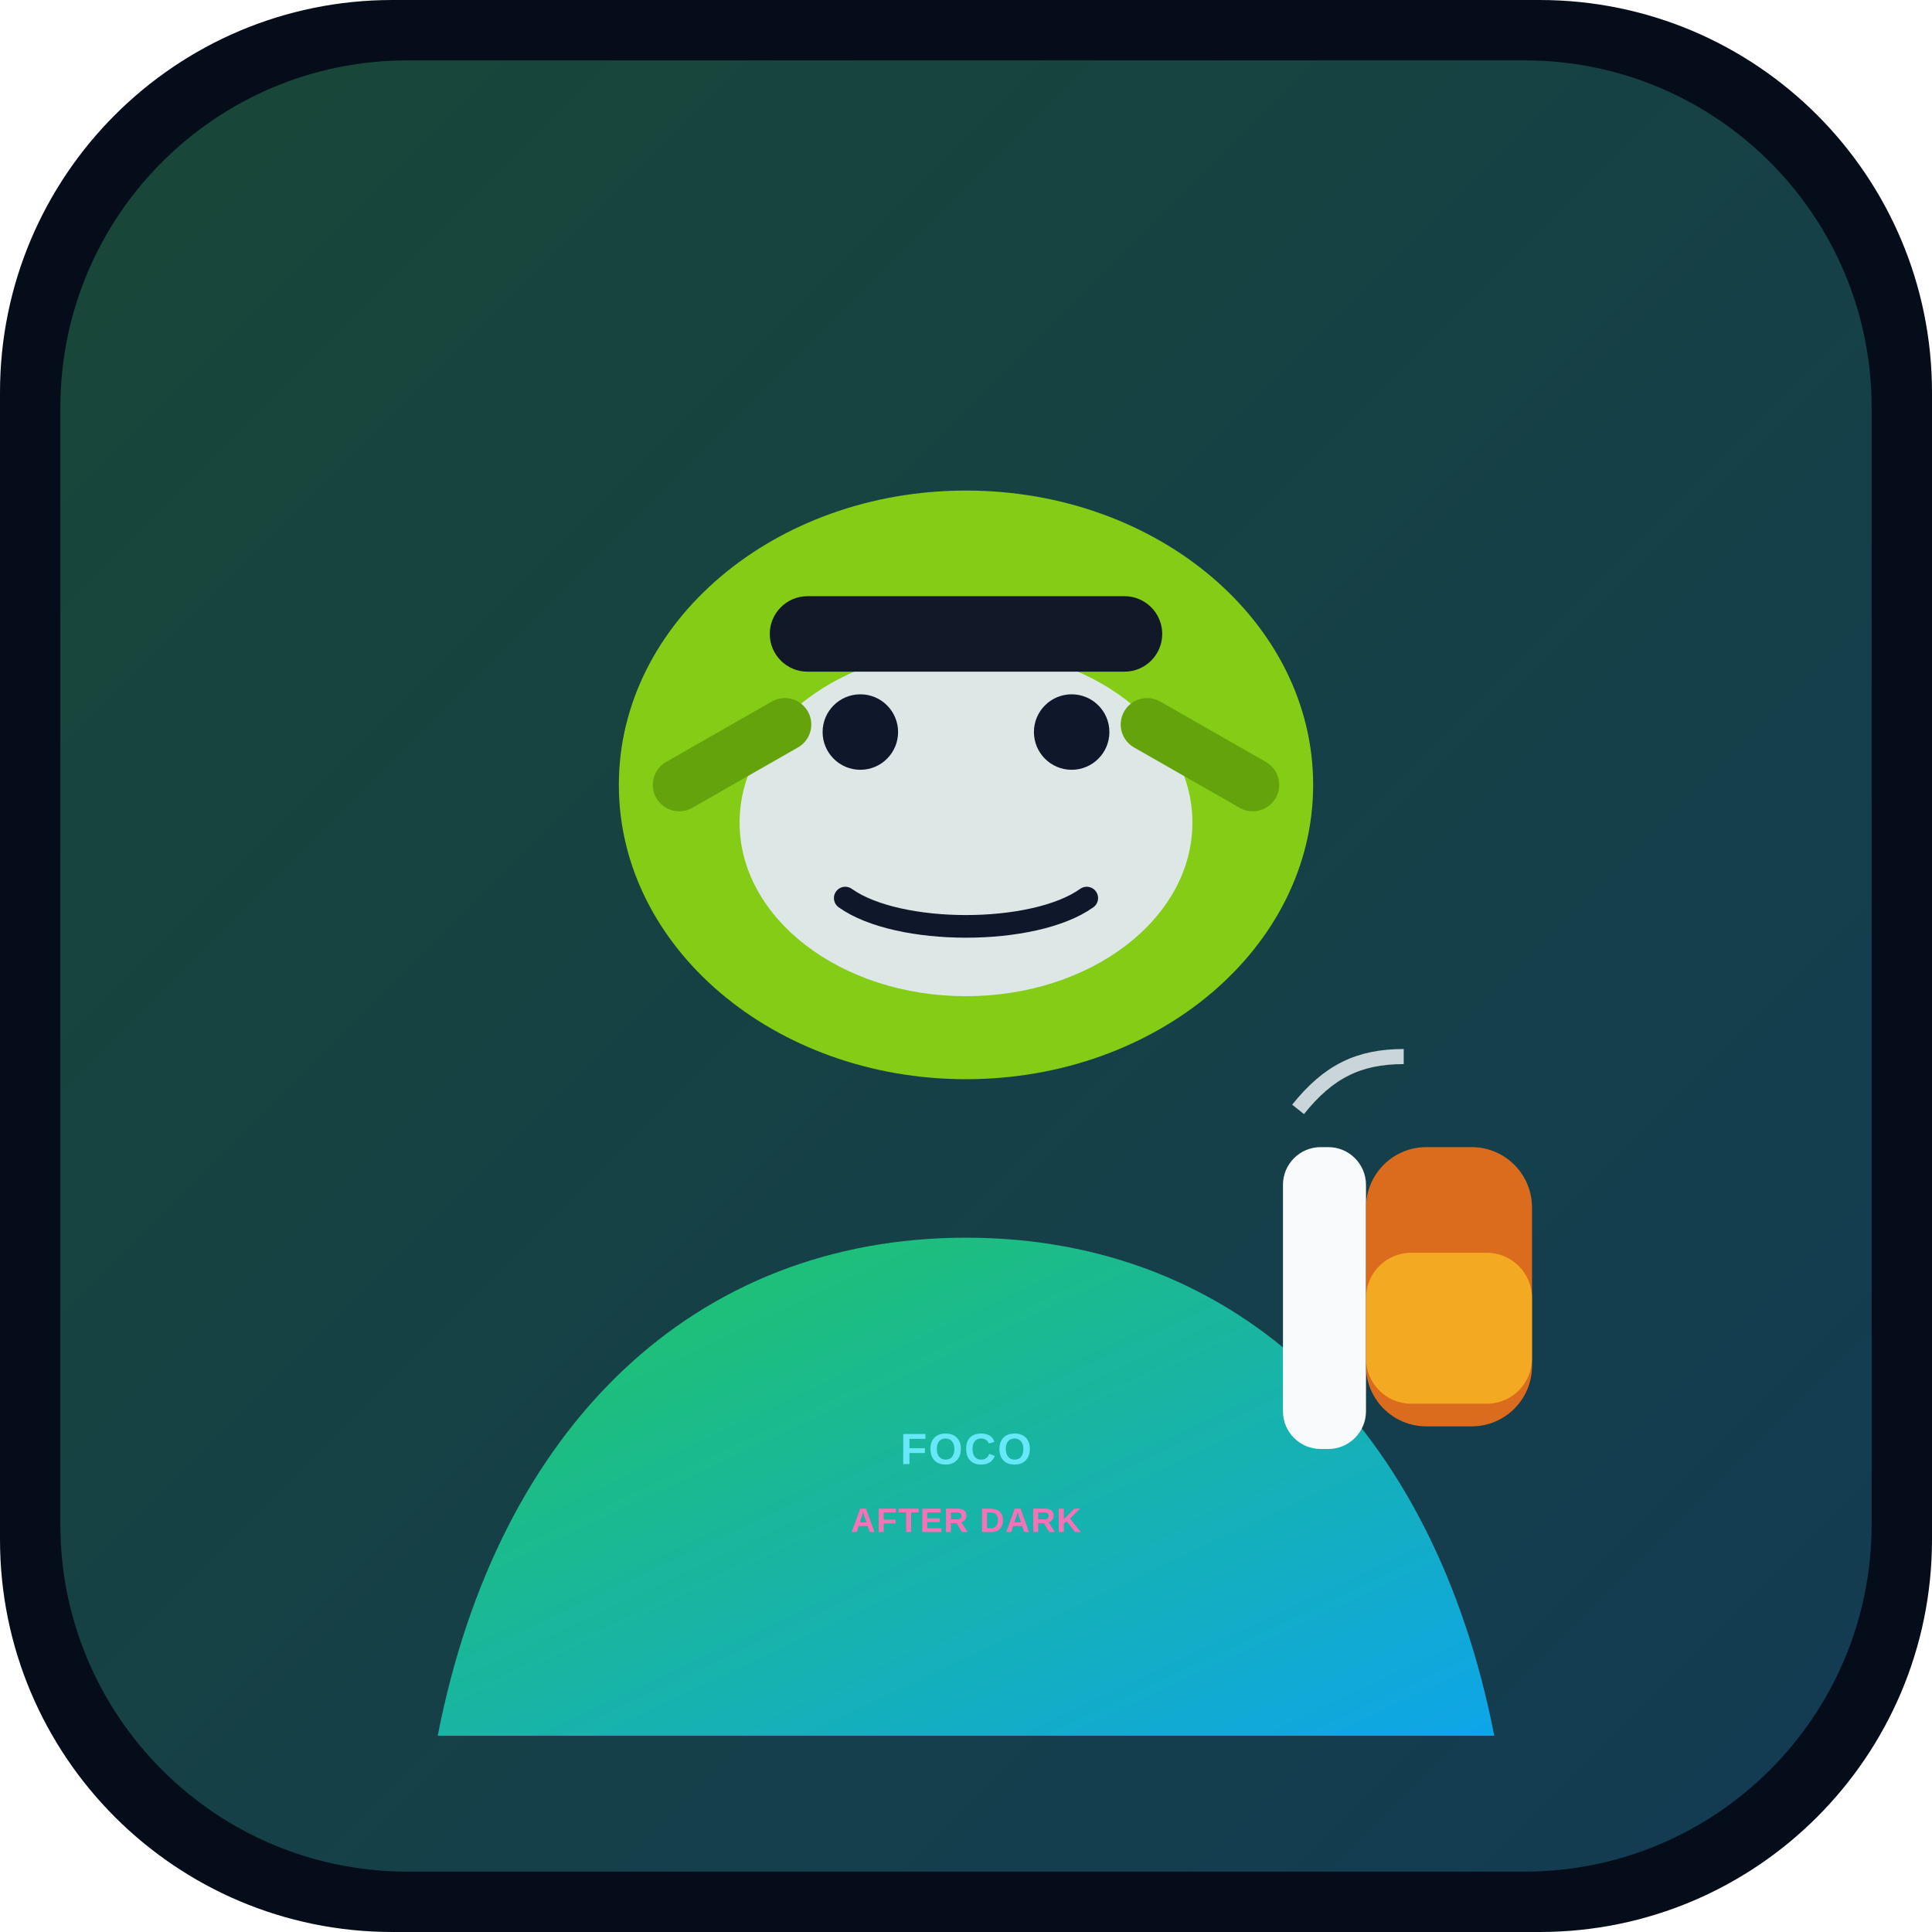
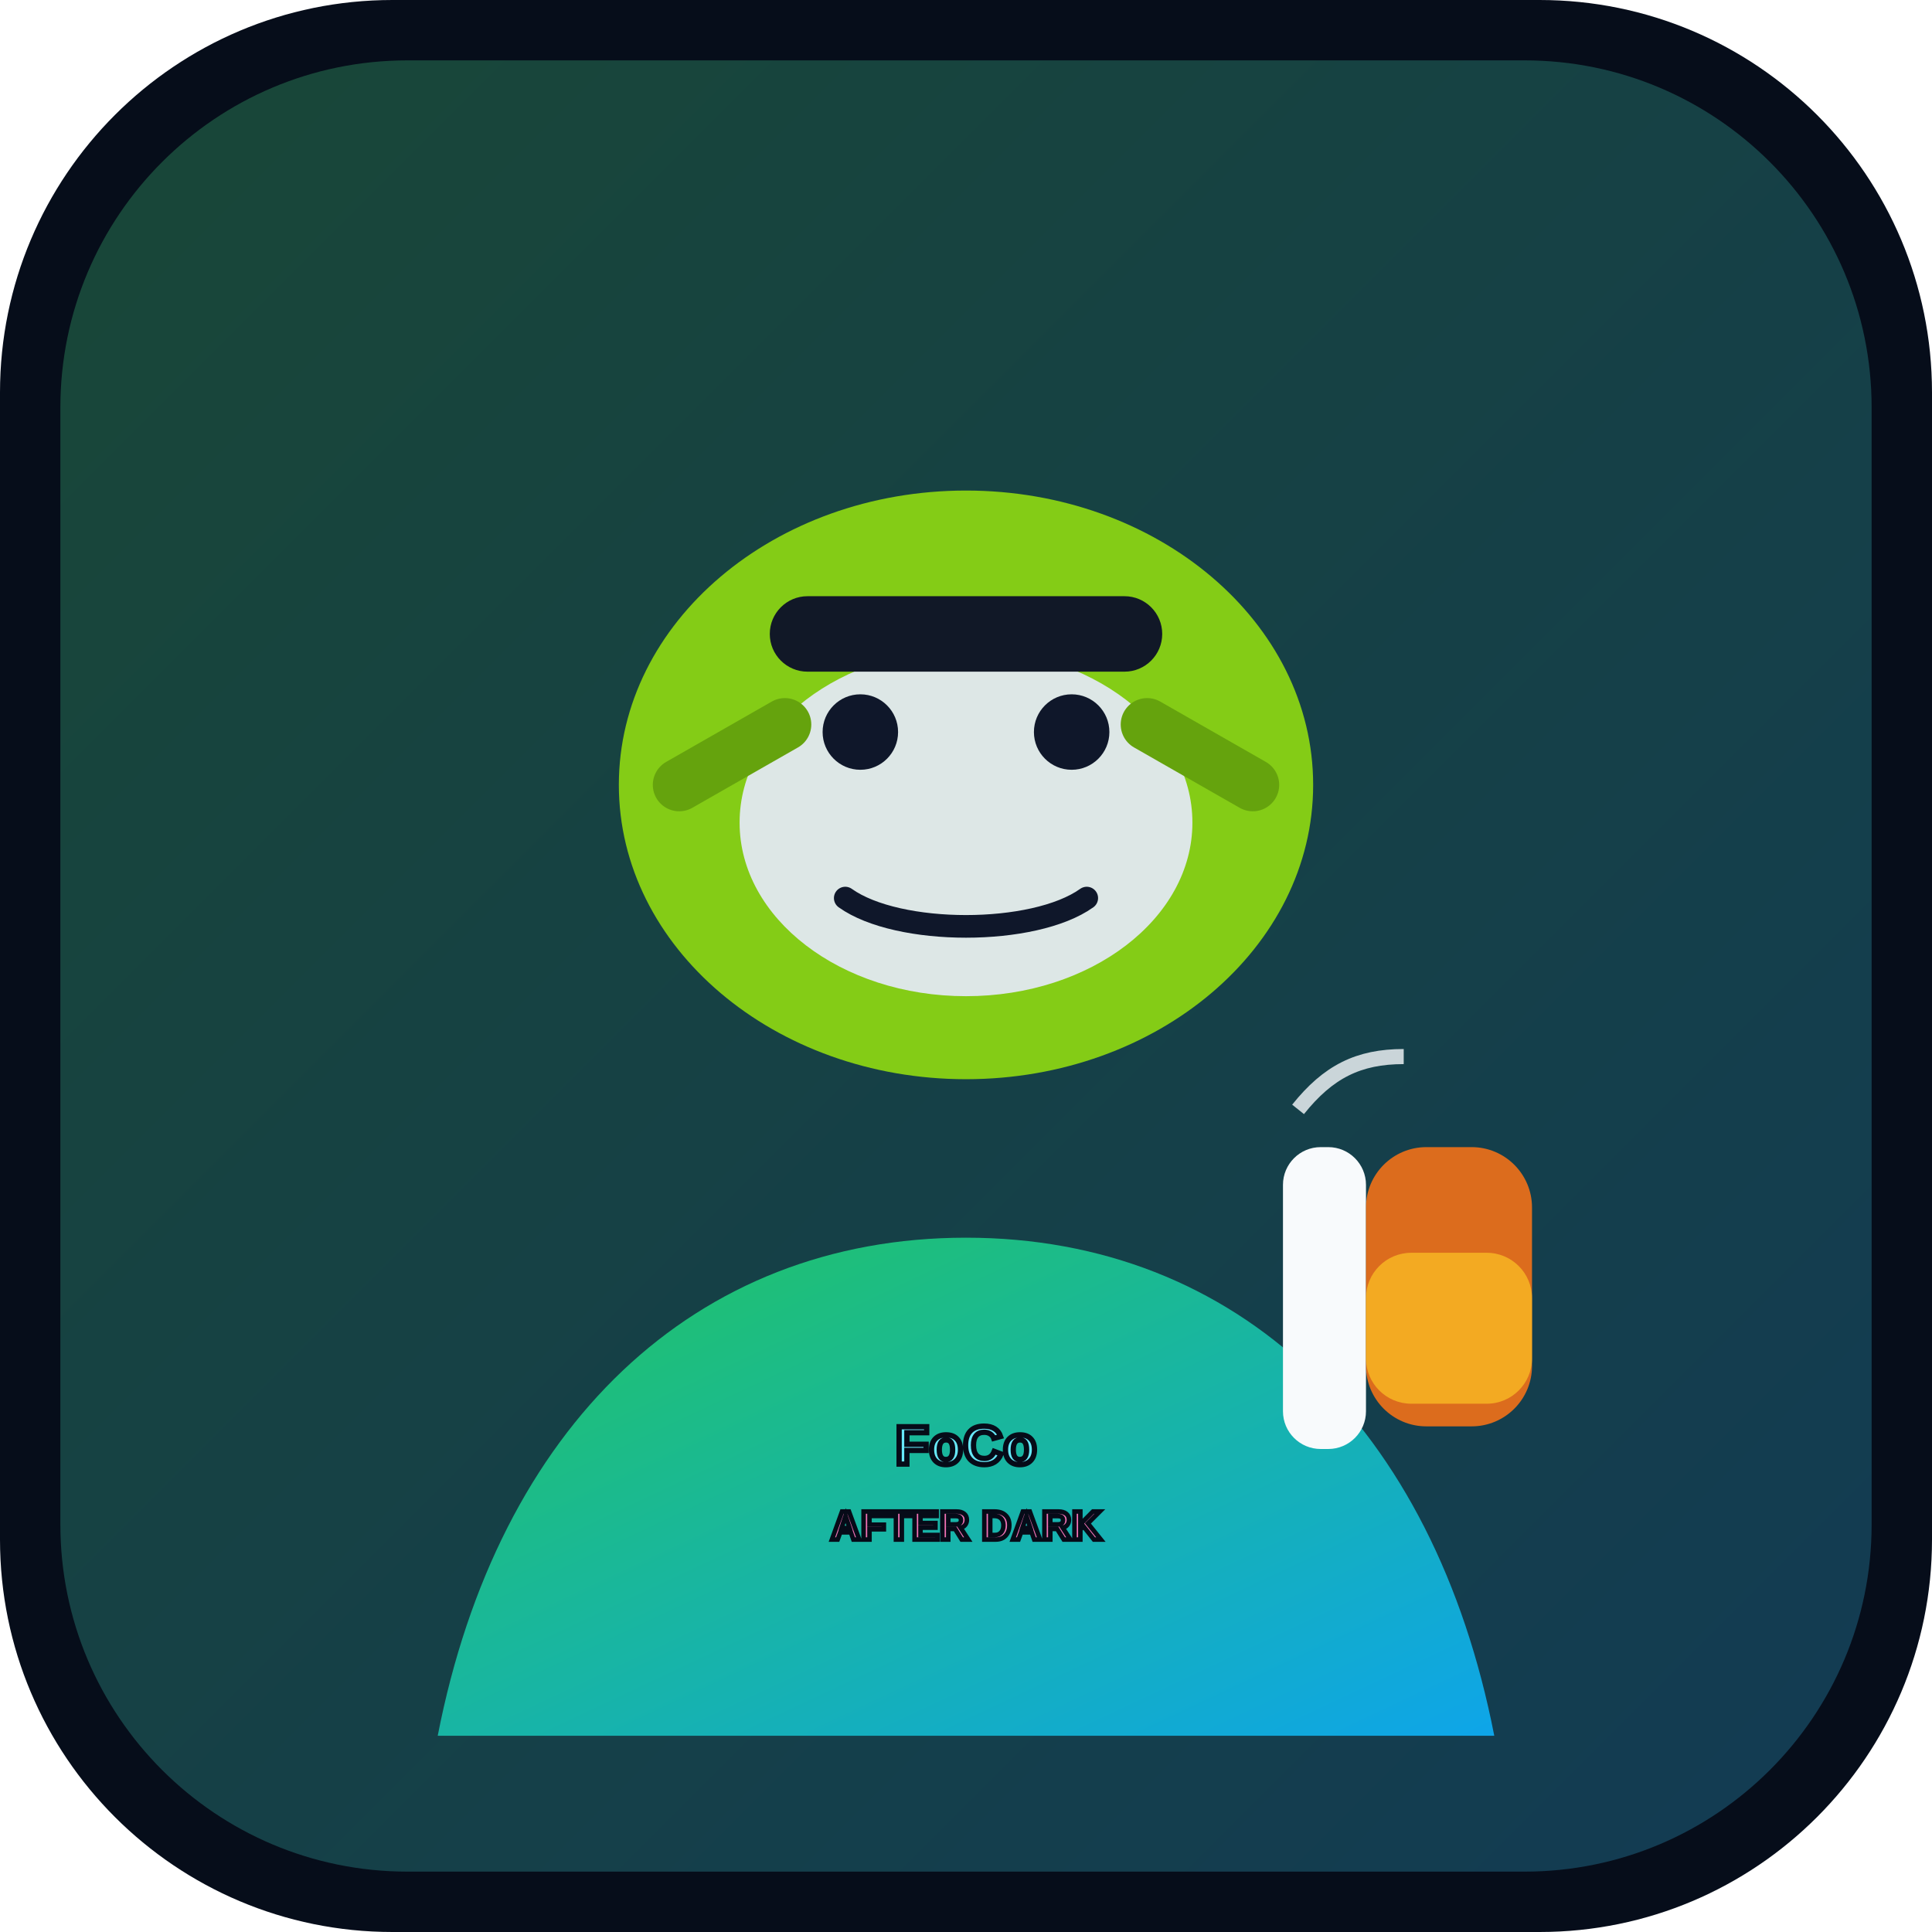
<svg xmlns="http://www.w3.org/2000/svg" viewBox="0 0 256 256" role="img" aria-label="Tipsy Tortoise">
  <defs>
    <linearGradient id="bg" x1="0" y1="0" x2="1" y2="1">
      <stop offset="0%" stop-color="#4ade80" stop-opacity="0.28" />
      <stop offset="100%" stop-color="#38bdf8" stop-opacity="0.26" />
    </linearGradient>
    <linearGradient id="shirt" x1="0" y1="0" x2="1" y2="1">
      <stop offset="0%" stop-color="#22c55e" />
      <stop offset="100%" stop-color="#0ea5e9" />
    </linearGradient>
  </defs>
  <rect width="256" height="256" rx="52" fill="#060d1a" />
  <rect x="8" y="8" width="240" height="240" rx="46" fill="url(#bg)" />
  <ellipse cx="128" cy="104" rx="46" ry="39" fill="#84cc16" />
  <ellipse cx="128" cy="109" rx="30" ry="23" fill="#e2e8f0" opacity="0.95" />
  <circle cx="114" cy="97" r="5" fill="#0f172a" />
  <circle cx="142" cy="97" r="5" fill="#0f172a" />
  <path d="M112 119c7 5 25 5 32 0" fill="none" stroke="#0f172a" stroke-width="3" stroke-linecap="round" />
  <path d="M90 104l14-8M166 104l-14-8" stroke="#65a30d" stroke-width="7" stroke-linecap="round" />
  <rect x="102" y="79" width="52" height="10" rx="5" fill="#111827" />
-   <rect x="84" y="177" width="88" height="50" rx="14" fill="#0b1220" opacity="0.86" />
+   <rect x="84" y="176" width="88" height="48" rx="13" fill="#0b1220" opacity="0.9" />
  <path d="M58 230c8-41 34-66 70-66s62 25 70 66" fill="url(#shirt)" />
-   <text x="128" y="194" text-anchor="middle" font-family="Arial, sans-serif" font-size="5.8" font-weight="700" fill="#67e8f9" letter-spacing="0.22">FOCO</text>
-   <text x="128" y="203" text-anchor="middle" font-family="Arial, sans-serif" font-size="4.5" font-weight="700" fill="#f472b6" letter-spacing="0.14">AFTER DARK</text>
+   <text x="128" y="194" text-anchor="middle" font-family="Arial, sans-serif" font-size="7.2" font-weight="700" fill="#67e8f9" stroke="#060b18" stroke-width="0.7" letter-spacing="0.10">FoCo</text>
+   <text x="128" y="204" text-anchor="middle" font-family="Arial, sans-serif" font-size="5.4" font-weight="700" fill="#f472b6" stroke="#060b18" stroke-width="0.6" letter-spacing="0.08">AFTER DARK</text>
  <rect x="170" y="152" width="11" height="40" rx="5" fill="#f8fafc" />
  <rect x="181" y="152" width="22" height="37" rx="8" fill="#f97316" opacity="0.87" />
  <rect x="181" y="166" width="22" height="20" rx="6" fill="#fbbf24" opacity="0.75" />
  <path d="M172 147c4-5 8-7 14-7" stroke="#f8fafc" stroke-width="2" fill="none" opacity="0.8" />
</svg>
